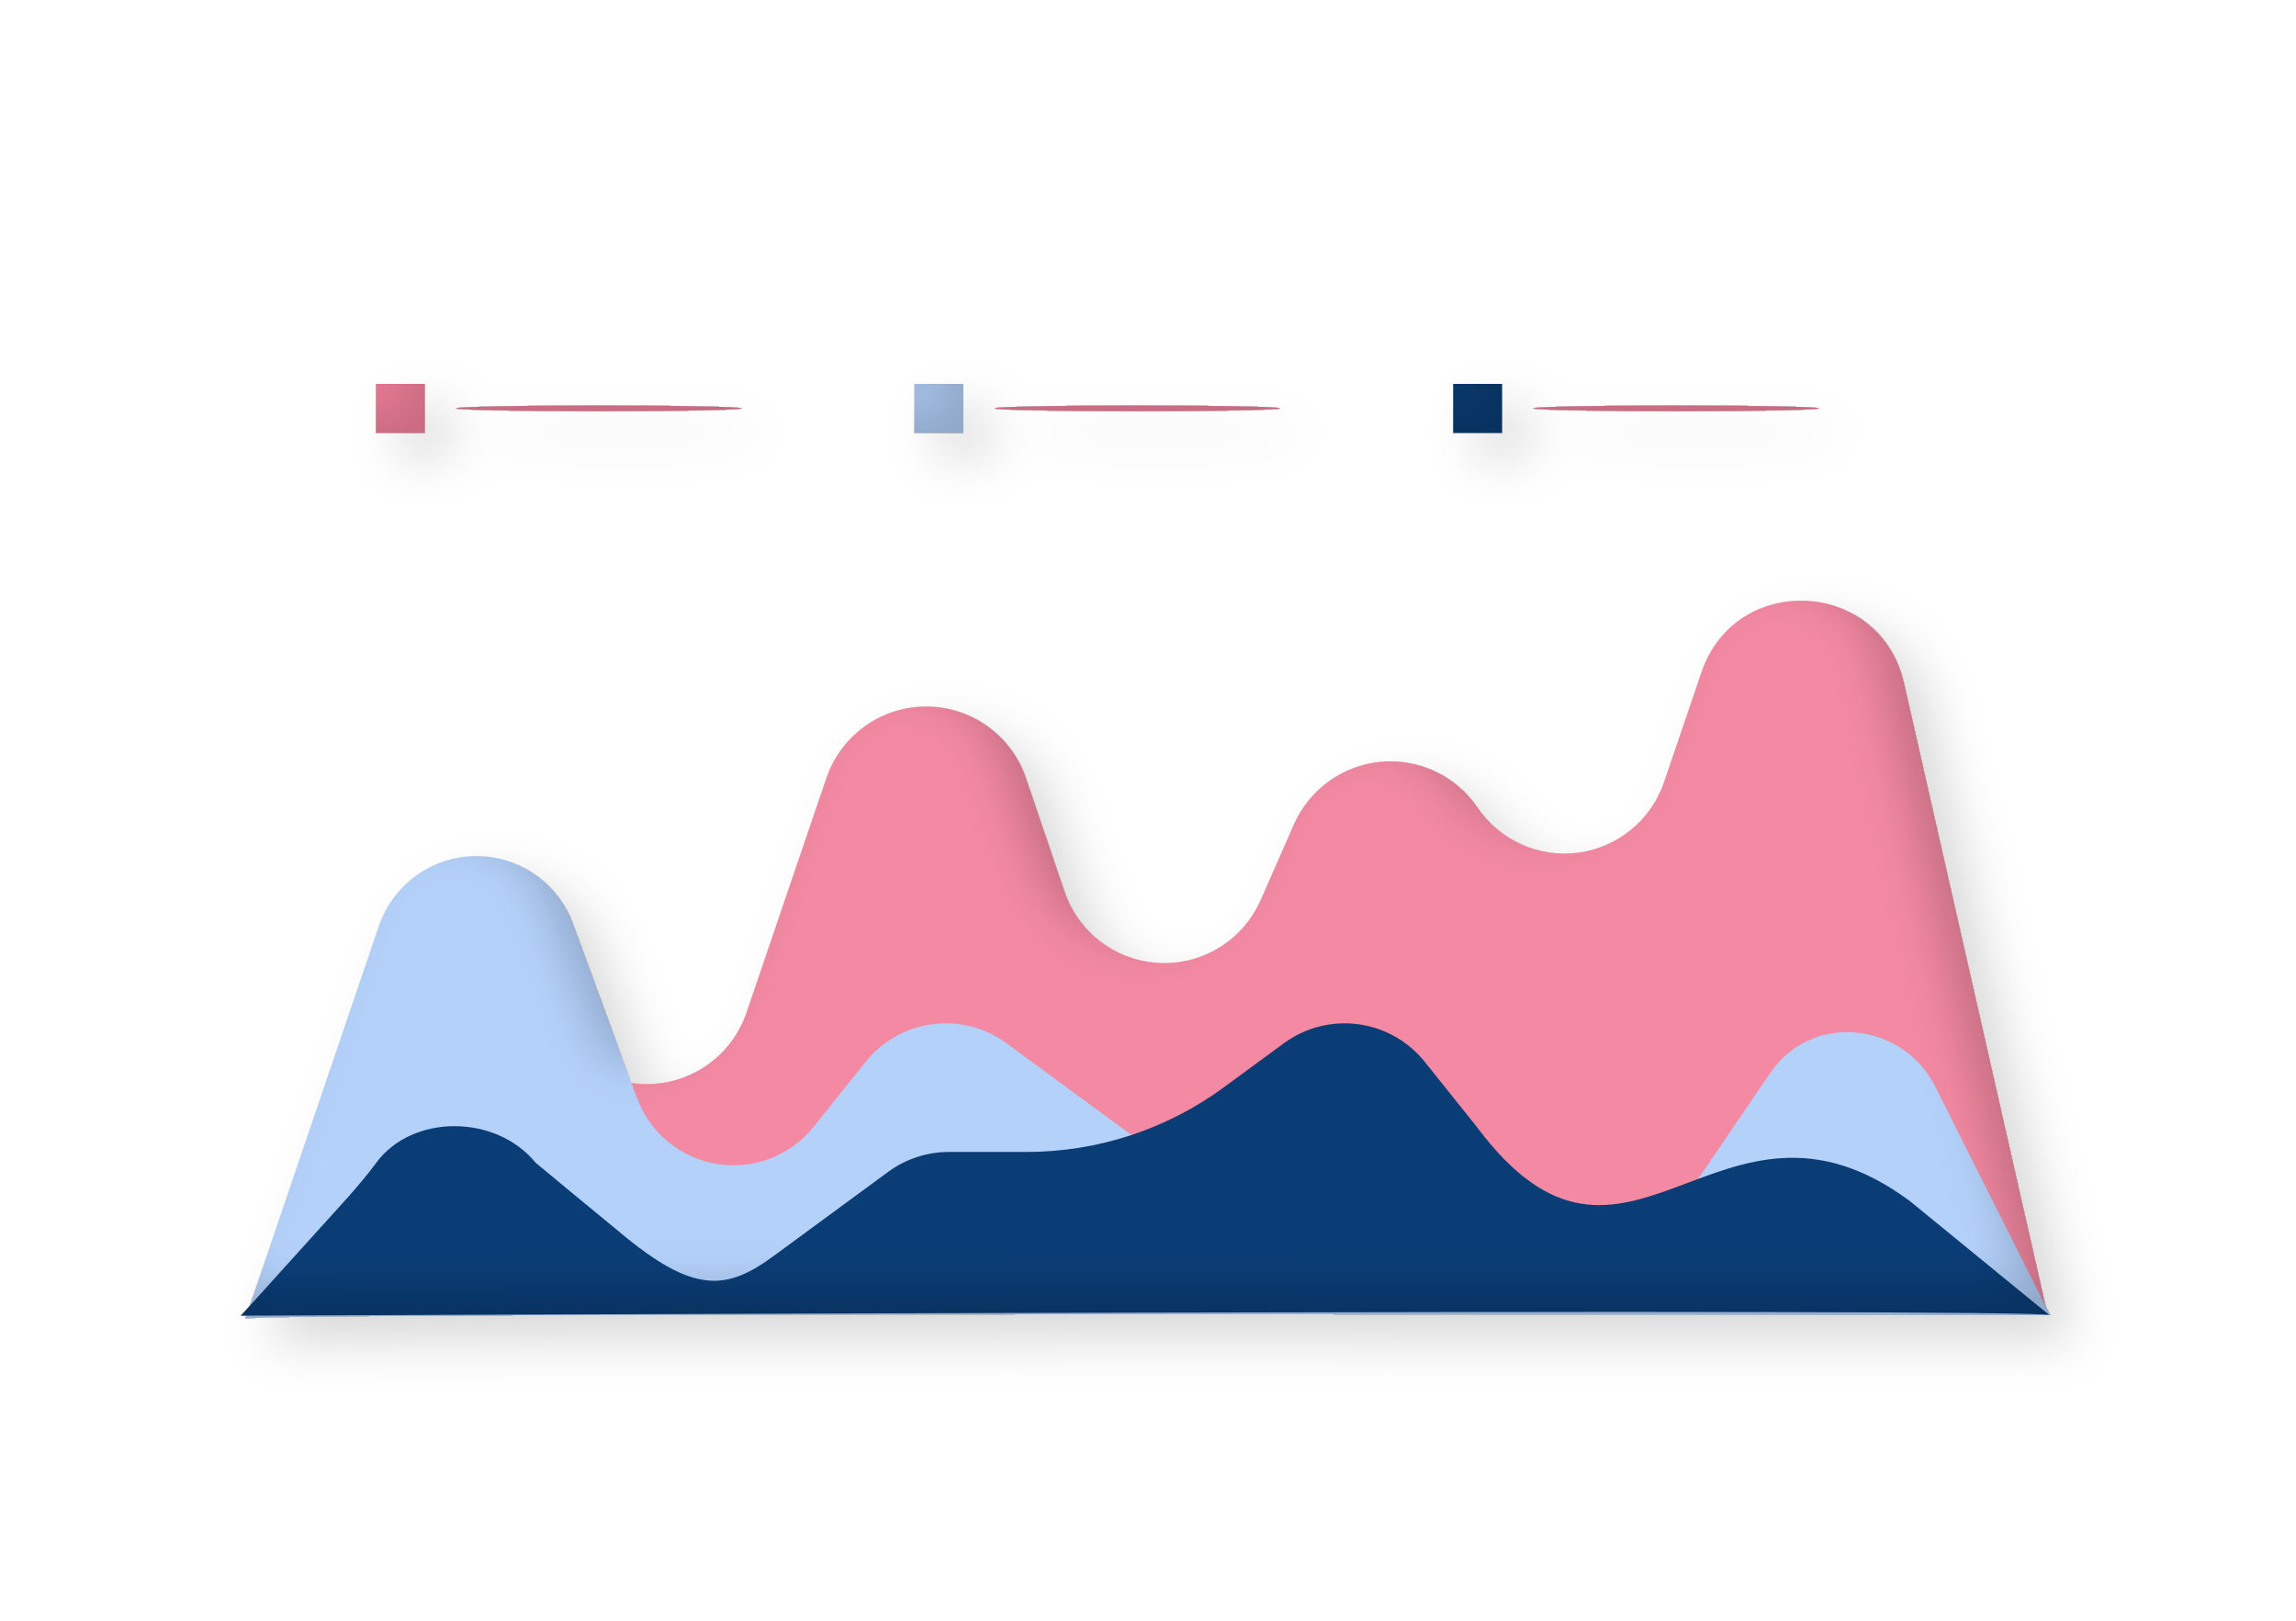
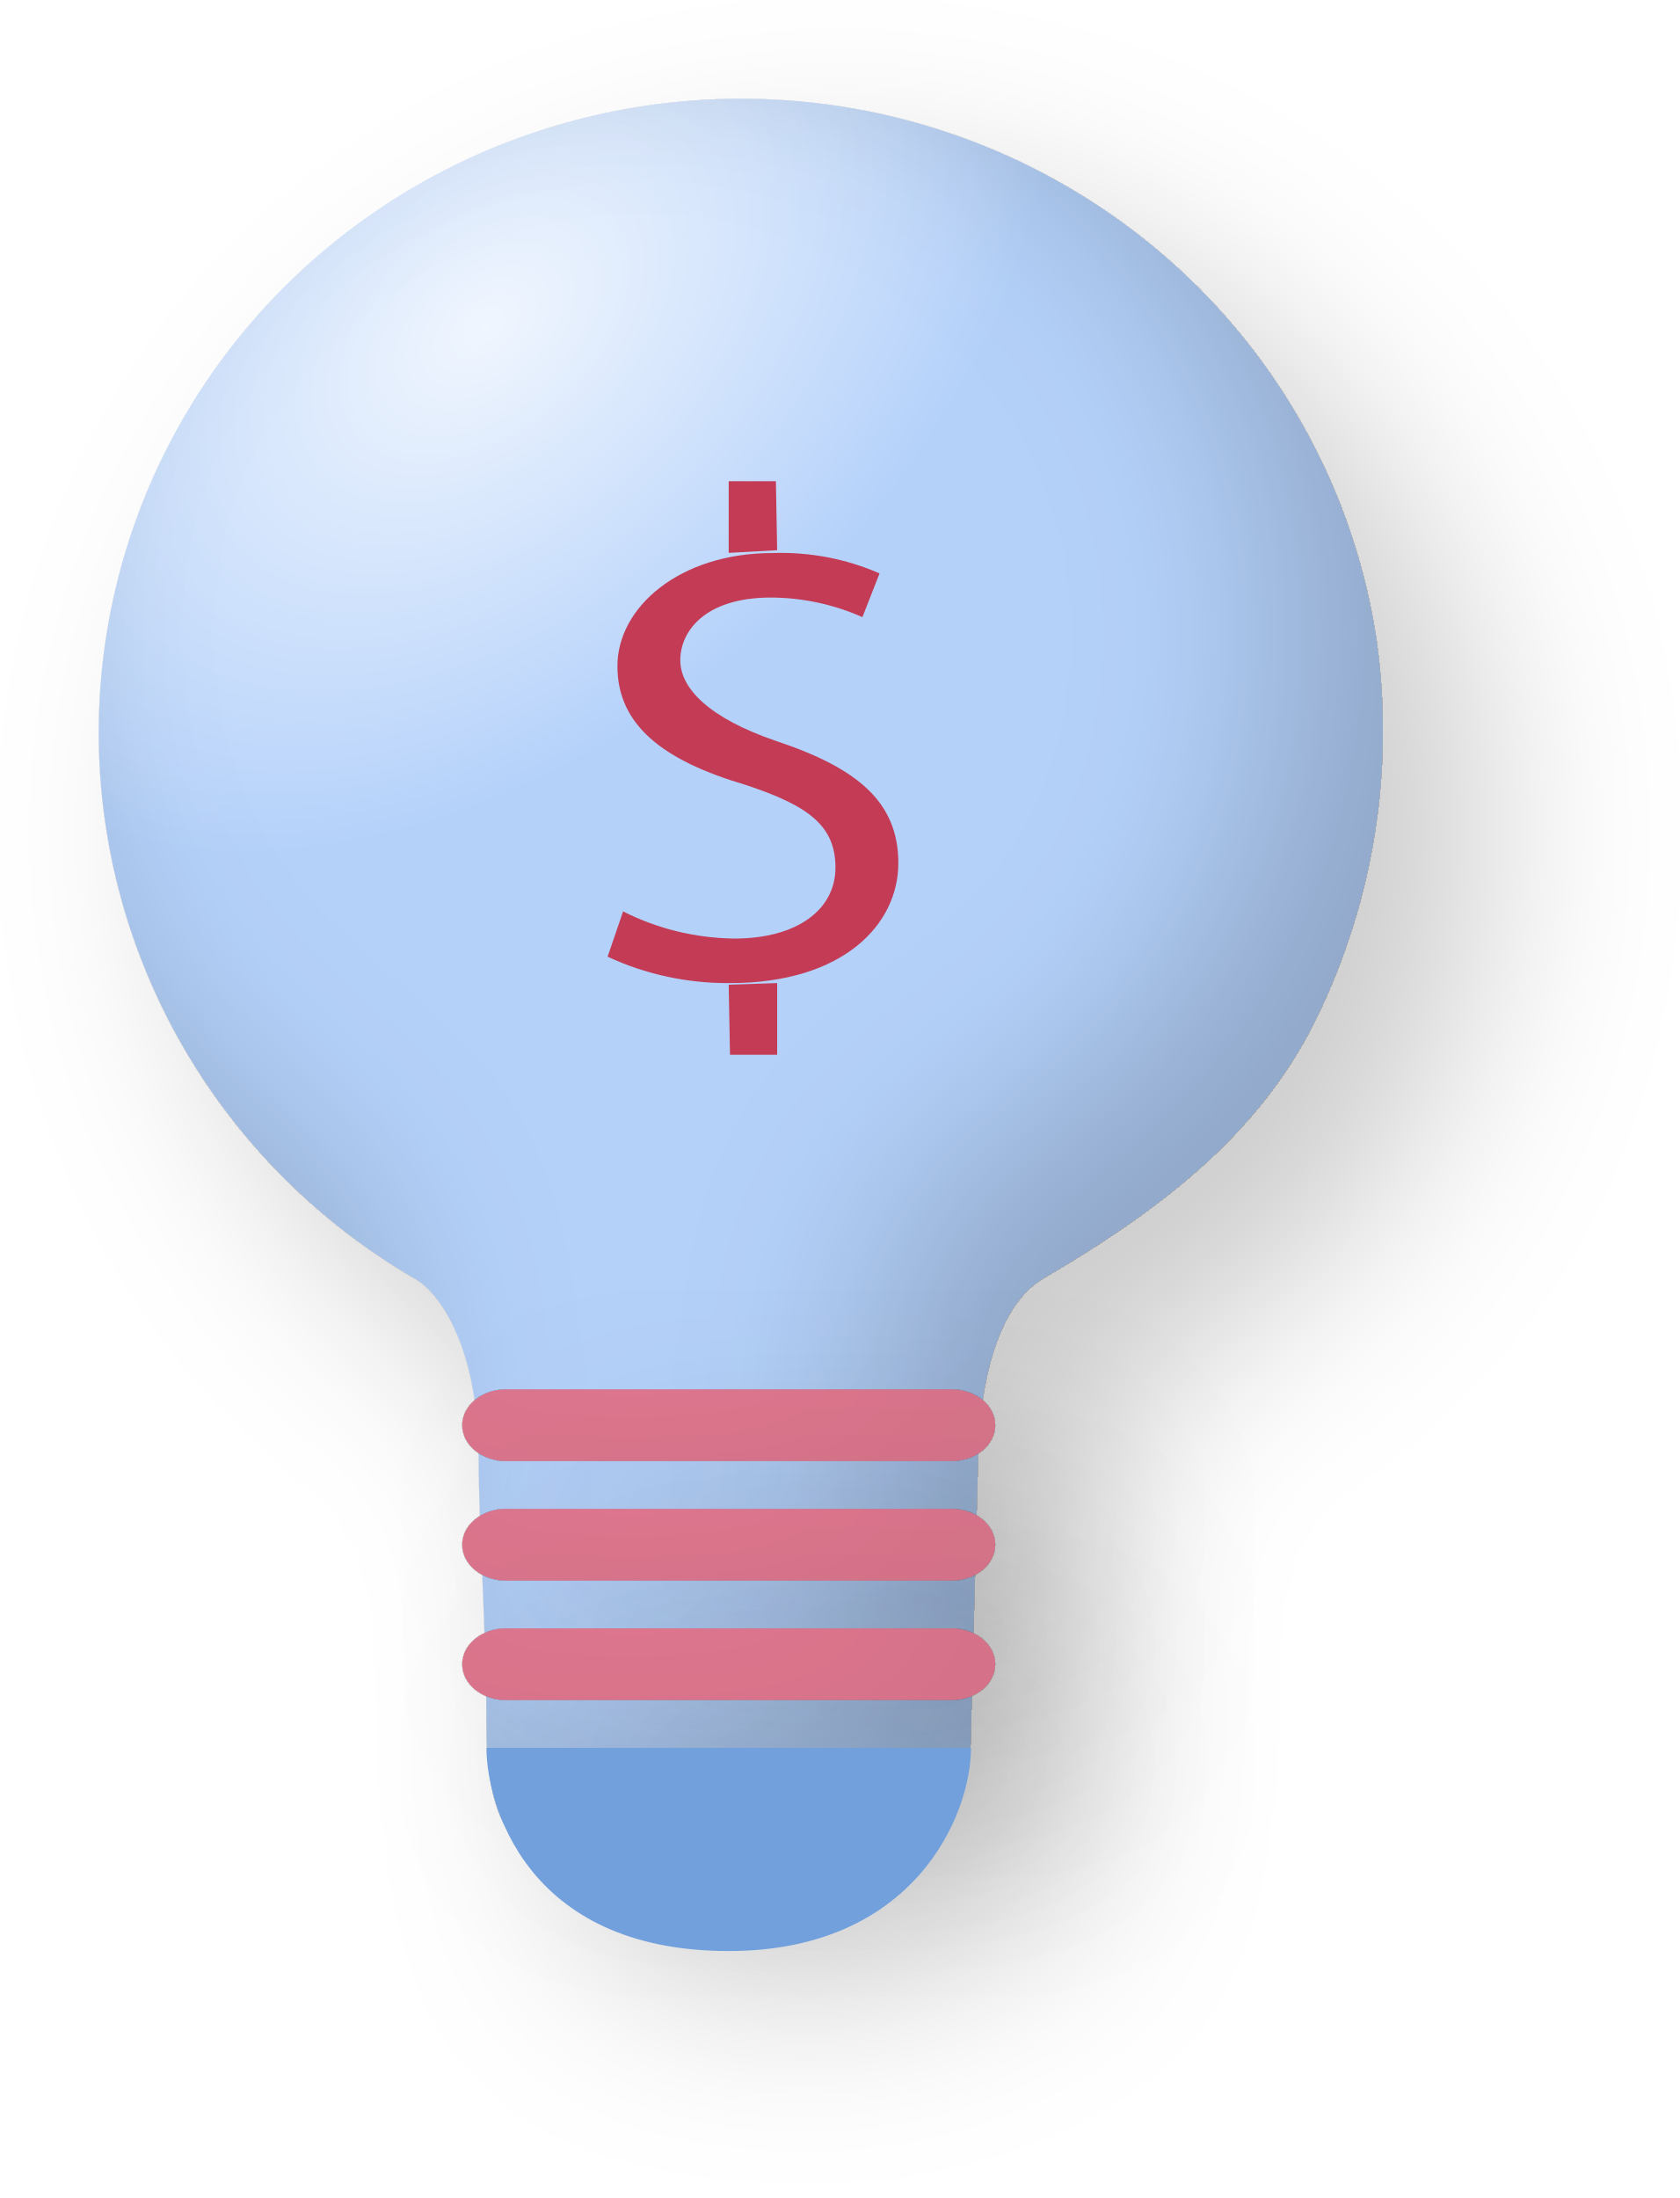
- <svg xmlns="http://www.w3.org/2000/svg" width="187" height="132" viewBox="0 0 187 132" fill="none">
+ <svg xmlns="http://www.w3.org/2000/svg" width="68" height="89" viewBox="0 0 68 89" fill="none">
  <g filter="url(#filter0_di)">
-     <path d="M20.351 106.91L33.753 87.442C34.401 86.502 35.228 85.701 36.188 85.086C37.147 84.47 38.218 84.053 39.34 83.857C40.462 83.662 41.611 83.692 42.72 83.947C43.83 84.201 44.878 84.675 45.804 85.341L47.689 86.687C48.777 87.468 50.032 87.983 51.353 88.191C52.675 88.399 54.027 88.293 55.3 87.883C56.574 87.473 57.735 86.77 58.69 85.829C59.645 84.888 60.367 83.737 60.8 82.466L67.306 63.362C67.888 61.663 68.983 60.189 70.439 59.146C71.896 58.102 73.64 57.541 75.429 57.541C77.218 57.541 78.963 58.102 80.419 59.146C81.875 60.189 82.971 61.663 83.552 63.362L86.697 72.614C87.257 74.252 88.296 75.684 89.678 76.721C91.061 77.758 92.722 78.353 94.446 78.429C96.17 78.505 97.877 78.057 99.344 77.145C100.811 76.233 101.971 74.898 102.671 73.314L105.39 67.128C106.011 65.726 106.993 64.516 108.234 63.623C109.476 62.729 110.933 62.184 112.455 62.044C113.976 61.904 115.507 62.174 116.89 62.826C118.273 63.479 119.458 64.489 120.322 65.754C121.22 67.077 122.467 68.122 123.924 68.773C125.38 69.424 126.988 69.655 128.568 69.44C130.148 69.224 131.636 68.571 132.867 67.554C134.098 66.537 135.022 65.195 135.536 63.68L138.58 54.738C141.38 46.55 153.151 47.151 155.072 55.647L166.724 106.91C166.724 106.91 20.759 106.501 20.351 106.91Z" fill="#F985A0" />
-     <g opacity="0.3">
-       <path opacity="0.3" d="M20.351 106.91L33.753 87.442C34.401 86.502 35.228 85.701 36.188 85.086C37.147 84.47 38.218 84.053 39.34 83.857C40.462 83.662 41.611 83.692 42.72 83.947C43.83 84.201 44.878 84.675 45.804 85.341L47.689 86.687C48.777 87.468 50.032 87.983 51.353 88.191C52.675 88.399 54.027 88.293 55.3 87.883C56.574 87.473 57.735 86.77 58.69 85.829C59.645 84.888 60.367 83.737 60.8 82.466L67.306 63.362C67.888 61.663 68.983 60.189 70.439 59.146C71.896 58.102 73.64 57.541 75.429 57.541C77.218 57.541 78.963 58.102 80.419 59.146C81.875 60.189 82.971 61.663 83.552 63.362L86.697 72.614C87.257 74.252 88.296 75.684 89.678 76.721C91.061 77.758 92.722 78.353 94.446 78.429C96.17 78.505 97.877 78.057 99.344 77.145C100.811 76.233 101.971 74.898 102.671 73.314L105.39 67.128C106.011 65.726 106.993 64.516 108.234 63.623C109.476 62.729 110.933 62.184 112.455 62.044C113.976 61.904 115.507 62.174 116.89 62.826C118.273 63.479 119.458 64.489 120.322 65.754C121.22 67.077 122.467 68.122 123.924 68.773C125.38 69.424 126.988 69.655 128.568 69.44C130.148 69.224 131.636 68.571 132.867 67.554C134.098 66.537 135.022 65.195 135.536 63.68L138.58 54.738C141.38 46.55 153.151 47.151 155.072 55.647L166.724 106.91C166.724 106.91 20.759 106.501 20.351 106.91Z" fill="#B6B6B6" />
-     </g>
-     <path d="M19.98 107.41L30.853 75.434C31.412 73.787 32.466 72.355 33.869 71.334C35.272 70.312 36.955 69.752 38.688 69.73C40.421 69.708 42.118 70.226 43.546 71.211C44.974 72.197 46.064 73.602 46.664 75.234L51.874 89.407C52.388 90.804 53.262 92.04 54.406 92.987C55.551 93.934 56.925 94.56 58.389 94.799C59.853 95.039 61.355 94.884 62.74 94.351C64.125 93.817 65.344 92.924 66.273 91.763L70.495 86.487C71.847 84.799 73.794 83.7 75.932 83.417C78.07 83.134 80.235 83.689 81.975 84.968L91.816 92.191C93.254 93.248 94.99 93.818 96.772 93.819H109.295C111.073 93.819 112.806 94.386 114.242 95.439L123.557 102.28C124.463 102.946 125.494 103.423 126.587 103.681C127.68 103.94 128.815 103.975 129.922 103.785C131.029 103.595 132.087 103.183 133.033 102.575C133.978 101.966 134.793 101.173 135.427 100.242L144.171 87.397C144.28 87.233 144.397 87.078 144.515 86.924C148.031 82.457 155.062 83.403 157.608 88.479L166.969 107.11C166.969 107.11 19.98 106.81 19.98 107.41Z" fill="#B4D1FA" />
-     <path d="M166.914 107.11L155.543 97.813C139.939 86.287 132.537 108.22 120.268 91.763L116.045 86.487C114.694 84.799 112.747 83.7 110.608 83.417C108.47 83.134 106.306 83.689 104.565 84.968L99.672 88.561C95.019 91.975 89.406 93.817 83.643 93.819H77.3C75.519 93.817 73.783 94.384 72.344 95.438L63.029 102.28C59.205 105.091 56.541 105.464 50.425 100.315C50.425 100.315 43.792 94.856 43.629 94.702C40.376 90.726 33.571 90.726 30.645 94.702C29.938 95.657 29.204 96.521 28.406 97.431L19.617 107.156C19.617 107.156 166.914 106.501 166.914 107.11Z" fill="#0A3D76" />
-     <path d="M60.392 33.259C60.392 33.387 55.182 33.496 48.767 33.496C42.351 33.496 37.15 33.387 37.15 33.259C37.15 33.132 42.36 33.023 48.785 33.023C55.209 33.023 60.392 33.132 60.392 33.259Z" fill="#F985A0" />
-     <path d="M34.596 31.267H30.618V35.261H34.596V31.267Z" fill="#F985A0" />
-     <path d="M104.266 33.259C104.266 33.387 99.056 33.496 92.631 33.496C86.207 33.496 81.006 33.387 81.006 33.259C81.006 33.132 86.207 33.023 92.631 33.023C99.056 33.023 104.266 33.132 104.266 33.259Z" fill="#F985A0" />
-     <path d="M78.46 31.267H74.482V35.261H78.46V31.267Z" fill="#B4D1FA" />
-     <path d="M148.131 33.259C148.131 33.387 142.93 33.496 136.505 33.496C130.081 33.496 124.88 33.387 124.88 33.259C124.88 33.132 130.081 33.023 136.505 33.023C142.93 33.023 148.131 33.132 148.131 33.259Z" fill="#F985A0" />
-     <path d="M122.334 31.267H118.356V35.261H122.334V31.267Z" fill="#0A3D76" />
+     <path d="M53.303 41.24C50.985 45.985 46.853 49.067 42.264 51.757C39.58 53.302 39.612 58.883 39.612 58.883L39.321 69.888C39.321 75.613 36.868 72.71 31.962 76.581L27.547 76.097C22.642 76.097 19.698 76.097 19.698 69.888C19.698 66.073 19.385 61.753 19.385 59.104C19.385 54.286 17.639 52.199 16.765 51.757C12.983 49.549 9.83 46.431 7.599 42.695C5.369 38.958 4.134 34.725 4.01 30.39C3.887 26.056 4.878 21.761 6.891 17.906C8.905 14.052 11.875 10.764 15.525 8.349C19.175 5.934 23.386 4.471 27.764 4.096C32.142 3.721 36.545 4.447 40.562 6.207C44.578 7.966 48.078 10.7 50.734 14.155C53.39 17.61 55.115 21.673 55.749 25.964C56.473 31.183 55.622 36.496 53.303 41.24Z" fill="#B4D1FA" />
+     <path d="M53.303 41.24C50.985 45.985 46.853 49.067 42.264 51.757C39.58 53.302 39.612 58.883 39.612 58.883L39.321 69.888C39.321 75.613 36.868 72.71 31.962 76.581L27.547 76.097C22.642 76.097 19.698 76.097 19.698 69.888C19.698 66.073 19.385 61.753 19.385 59.104C19.385 54.286 17.639 52.199 16.765 51.757C12.983 49.549 9.83 46.431 7.599 42.695C5.369 38.958 4.134 34.725 4.01 30.39C3.887 26.056 4.878 21.761 6.891 17.906C8.905 14.052 11.875 10.764 15.525 8.349C19.175 5.934 23.386 4.471 27.764 4.096C32.142 3.721 36.545 4.447 40.562 6.207C44.578 7.966 48.078 10.7 50.734 14.155C53.39 17.61 55.115 21.673 55.749 25.964C56.473 31.183 55.622 36.496 53.303 41.24Z" fill="url(#paint0_radial)" fill-opacity="0.8" />
  </g>
+   <g filter="url(#filter1_di)">
+     <path d="M38.532 56.258H20.488C19.51 56.258 18.718 56.908 18.718 57.709C18.718 58.511 19.51 59.161 20.488 59.161H38.532C39.51 59.161 40.302 58.511 40.302 57.709C40.302 56.908 39.51 56.258 38.532 56.258Z" fill="#F985A0" />
+   </g>
+   <g filter="url(#filter2_di)">
+     <path d="M38.532 61.096H20.488C19.51 61.096 18.718 61.746 18.718 62.548C18.718 63.35 19.51 64 20.488 64H38.532C39.51 64 40.302 63.35 40.302 62.548C40.302 61.746 39.51 61.096 38.532 61.096Z" fill="#F985A0" />
+   </g>
+   <g filter="url(#filter3_di)">
+     <path d="M38.532 65.935H20.488C19.51 65.935 18.718 66.585 18.718 67.387C18.718 68.189 19.51 68.839 20.488 68.839H38.532C39.51 68.839 40.302 68.189 40.302 67.387C40.302 66.585 39.51 65.935 38.532 65.935Z" fill="#F985A0" />
+   </g>
+   <path d="M25.233 36.904C26.612 37.606 28.157 37.983 29.731 38.004C32.31 38.004 33.832 36.812 33.832 35.132C33.832 33.452 32.773 32.627 30.161 31.771C26.854 30.794 25.002 29.358 25.002 26.975C25.002 24.592 27.515 22.393 31.285 22.393C32.78 22.343 34.266 22.626 35.618 23.218L34.923 24.989C33.768 24.473 32.502 24.201 31.219 24.195C28.54 24.195 27.548 25.57 27.548 26.731C27.548 27.892 28.739 29.083 31.418 30C34.725 31.099 36.378 32.474 36.378 34.949C36.378 37.423 34.163 39.806 29.566 39.806C27.843 39.822 26.142 39.455 24.605 38.737L25.233 36.904Z" fill="#C43B55" />
+   <path d="M29.509 22.387V19.484H31.42L31.471 22.279" fill="#C43B55" />
+   <path d="M31.471 39.806V42.709H29.561L29.509 39.872" fill="#C43B55" />
+   <path d="M39.32 70.774H19.698C19.698 72.871 21.169 79 29.509 79C37.007 79 39.32 73.516 39.32 70.774Z" fill="#71A0DD" />
  <defs>
-     <filter id="filter0_di" x="17.617" y="29.267" width="155.351" height="84.143" filterUnits="userSpaceOnUse" color-interpolation-filters="sRGB">
+     <filter id="filter0_di" x="0" y="0" width="68" height="88.581" filterUnits="userSpaceOnUse" color-interpolation-filters="sRGB">
      <feFlood flood-opacity="0" result="BackgroundImageFix" />
      <feColorMatrix in="SourceAlpha" type="matrix" values="0 0 0 0 0 0 0 0 0 0 0 0 0 0 0 0 0 0 127 0" />
-       <feOffset dx="2" dy="2" />
-       <feGaussianBlur stdDeviation="2" />
-       <feColorMatrix type="matrix" values="0 0 0 0 0 0 0 0 0 0 0 0 0 0 0 0 0 0 0.15 0" />
+       <feOffset dx="4" dy="4" />
+       <feGaussianBlur stdDeviation="4" />
+       <feColorMatrix type="matrix" values="0 0 0 0 0 0 0 0 0 0 0 0 0 0 0 0 0 0 0.2 0" />
      <feBlend mode="normal" in2="BackgroundImageFix" result="effect1_dropShadow" />
      <feBlend mode="normal" in="SourceGraphic" in2="effect1_dropShadow" result="shape" />
      <feColorMatrix in="SourceAlpha" type="matrix" values="0 0 0 0 0 0 0 0 0 0 0 0 0 0 0 0 0 0 127 0" result="hardAlpha" />
-       <feOffset dx="-2" dy="-2" />
-       <feGaussianBlur stdDeviation="2" />
+       <feOffset dx="-4" dy="-4" />
+       <feGaussianBlur stdDeviation="4" />
      <feComposite in2="hardAlpha" operator="arithmetic" k2="-1" k3="1" />
      <feColorMatrix type="matrix" values="0 0 0 0 0 0 0 0 0 0 0 0 0 0 0 0 0 0 0.2 0" />
      <feBlend mode="normal" in2="shape" result="effect2_innerShadow" />
    </filter>
+     <filter id="filter1_di" x="14.717" y="52.258" width="37.585" height="18.903" filterUnits="userSpaceOnUse" color-interpolation-filters="sRGB">
+       <feFlood flood-opacity="0" result="BackgroundImageFix" />
+       <feColorMatrix in="SourceAlpha" type="matrix" values="0 0 0 0 0 0 0 0 0 0 0 0 0 0 0 0 0 0 127 0" />
+       <feOffset dx="4" dy="4" />
+       <feGaussianBlur stdDeviation="4" />
+       <feColorMatrix type="matrix" values="0 0 0 0 0 0 0 0 0 0 0 0 0 0 0 0 0 0 0.2 0" />
+       <feBlend mode="normal" in2="BackgroundImageFix" result="effect1_dropShadow" />
+       <feBlend mode="normal" in="SourceGraphic" in2="effect1_dropShadow" result="shape" />
+       <feColorMatrix in="SourceAlpha" type="matrix" values="0 0 0 0 0 0 0 0 0 0 0 0 0 0 0 0 0 0 127 0" result="hardAlpha" />
+       <feOffset dx="-4" dy="-4" />
+       <feGaussianBlur stdDeviation="4" />
+       <feComposite in2="hardAlpha" operator="arithmetic" k2="-1" k3="1" />
+       <feColorMatrix type="matrix" values="0 0 0 0 0 0 0 0 0 0 0 0 0 0 0 0 0 0 0.15 0" />
+       <feBlend mode="normal" in2="shape" result="effect2_innerShadow" />
+     </filter>
+     <filter id="filter2_di" x="14.717" y="57.096" width="37.585" height="18.903" filterUnits="userSpaceOnUse" color-interpolation-filters="sRGB">
+       <feFlood flood-opacity="0" result="BackgroundImageFix" />
+       <feColorMatrix in="SourceAlpha" type="matrix" values="0 0 0 0 0 0 0 0 0 0 0 0 0 0 0 0 0 0 127 0" />
+       <feOffset dx="4" dy="4" />
+       <feGaussianBlur stdDeviation="4" />
+       <feColorMatrix type="matrix" values="0 0 0 0 0 0 0 0 0 0 0 0 0 0 0 0 0 0 0.2 0" />
+       <feBlend mode="normal" in2="BackgroundImageFix" result="effect1_dropShadow" />
+       <feBlend mode="normal" in="SourceGraphic" in2="effect1_dropShadow" result="shape" />
+       <feColorMatrix in="SourceAlpha" type="matrix" values="0 0 0 0 0 0 0 0 0 0 0 0 0 0 0 0 0 0 127 0" result="hardAlpha" />
+       <feOffset dx="-4" dy="-4" />
+       <feGaussianBlur stdDeviation="4" />
+       <feComposite in2="hardAlpha" operator="arithmetic" k2="-1" k3="1" />
+       <feColorMatrix type="matrix" values="0 0 0 0 0 0 0 0 0 0 0 0 0 0 0 0 0 0 0.15 0" />
+       <feBlend mode="normal" in2="shape" result="effect2_innerShadow" />
+     </filter>
+     <filter id="filter3_di" x="14.717" y="61.935" width="37.585" height="18.903" filterUnits="userSpaceOnUse" color-interpolation-filters="sRGB">
+       <feFlood flood-opacity="0" result="BackgroundImageFix" />
+       <feColorMatrix in="SourceAlpha" type="matrix" values="0 0 0 0 0 0 0 0 0 0 0 0 0 0 0 0 0 0 127 0" />
+       <feOffset dx="4" dy="4" />
+       <feGaussianBlur stdDeviation="4" />
+       <feColorMatrix type="matrix" values="0 0 0 0 0 0 0 0 0 0 0 0 0 0 0 0 0 0 0.2 0" />
+       <feBlend mode="normal" in2="BackgroundImageFix" result="effect1_dropShadow" />
+       <feBlend mode="normal" in="SourceGraphic" in2="effect1_dropShadow" result="shape" />
+       <feColorMatrix in="SourceAlpha" type="matrix" values="0 0 0 0 0 0 0 0 0 0 0 0 0 0 0 0 0 0 127 0" result="hardAlpha" />
+       <feOffset dx="-4" dy="-4" />
+       <feGaussianBlur stdDeviation="4" />
+       <feComposite in2="hardAlpha" operator="arithmetic" k2="-1" k3="1" />
+       <feColorMatrix type="matrix" values="0 0 0 0 0 0 0 0 0 0 0 0 0 0 0 0 0 0 0.15 0" />
+       <feBlend mode="normal" in2="shape" result="effect2_innerShadow" />
+     </filter>
+     <radialGradient id="paint0_radial" cx="0" cy="0" r="1" gradientUnits="userSpaceOnUse" gradientTransform="translate(19.6981 13.1935) rotate(48.8782) scale(23.1236 36.6515)">
+       <stop stop-color="white" />
+       <stop offset="0.724" stop-color="white" stop-opacity="0" />
+     </radialGradient>
  </defs>
</svg>
